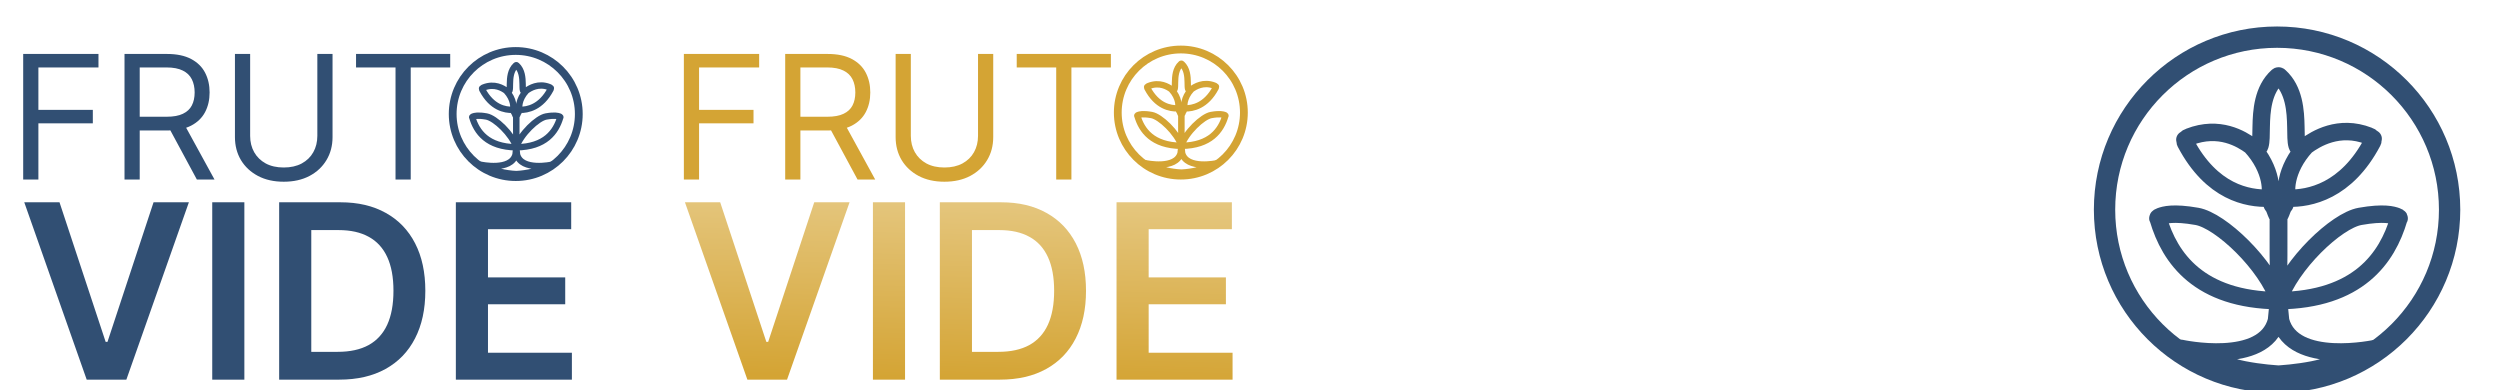
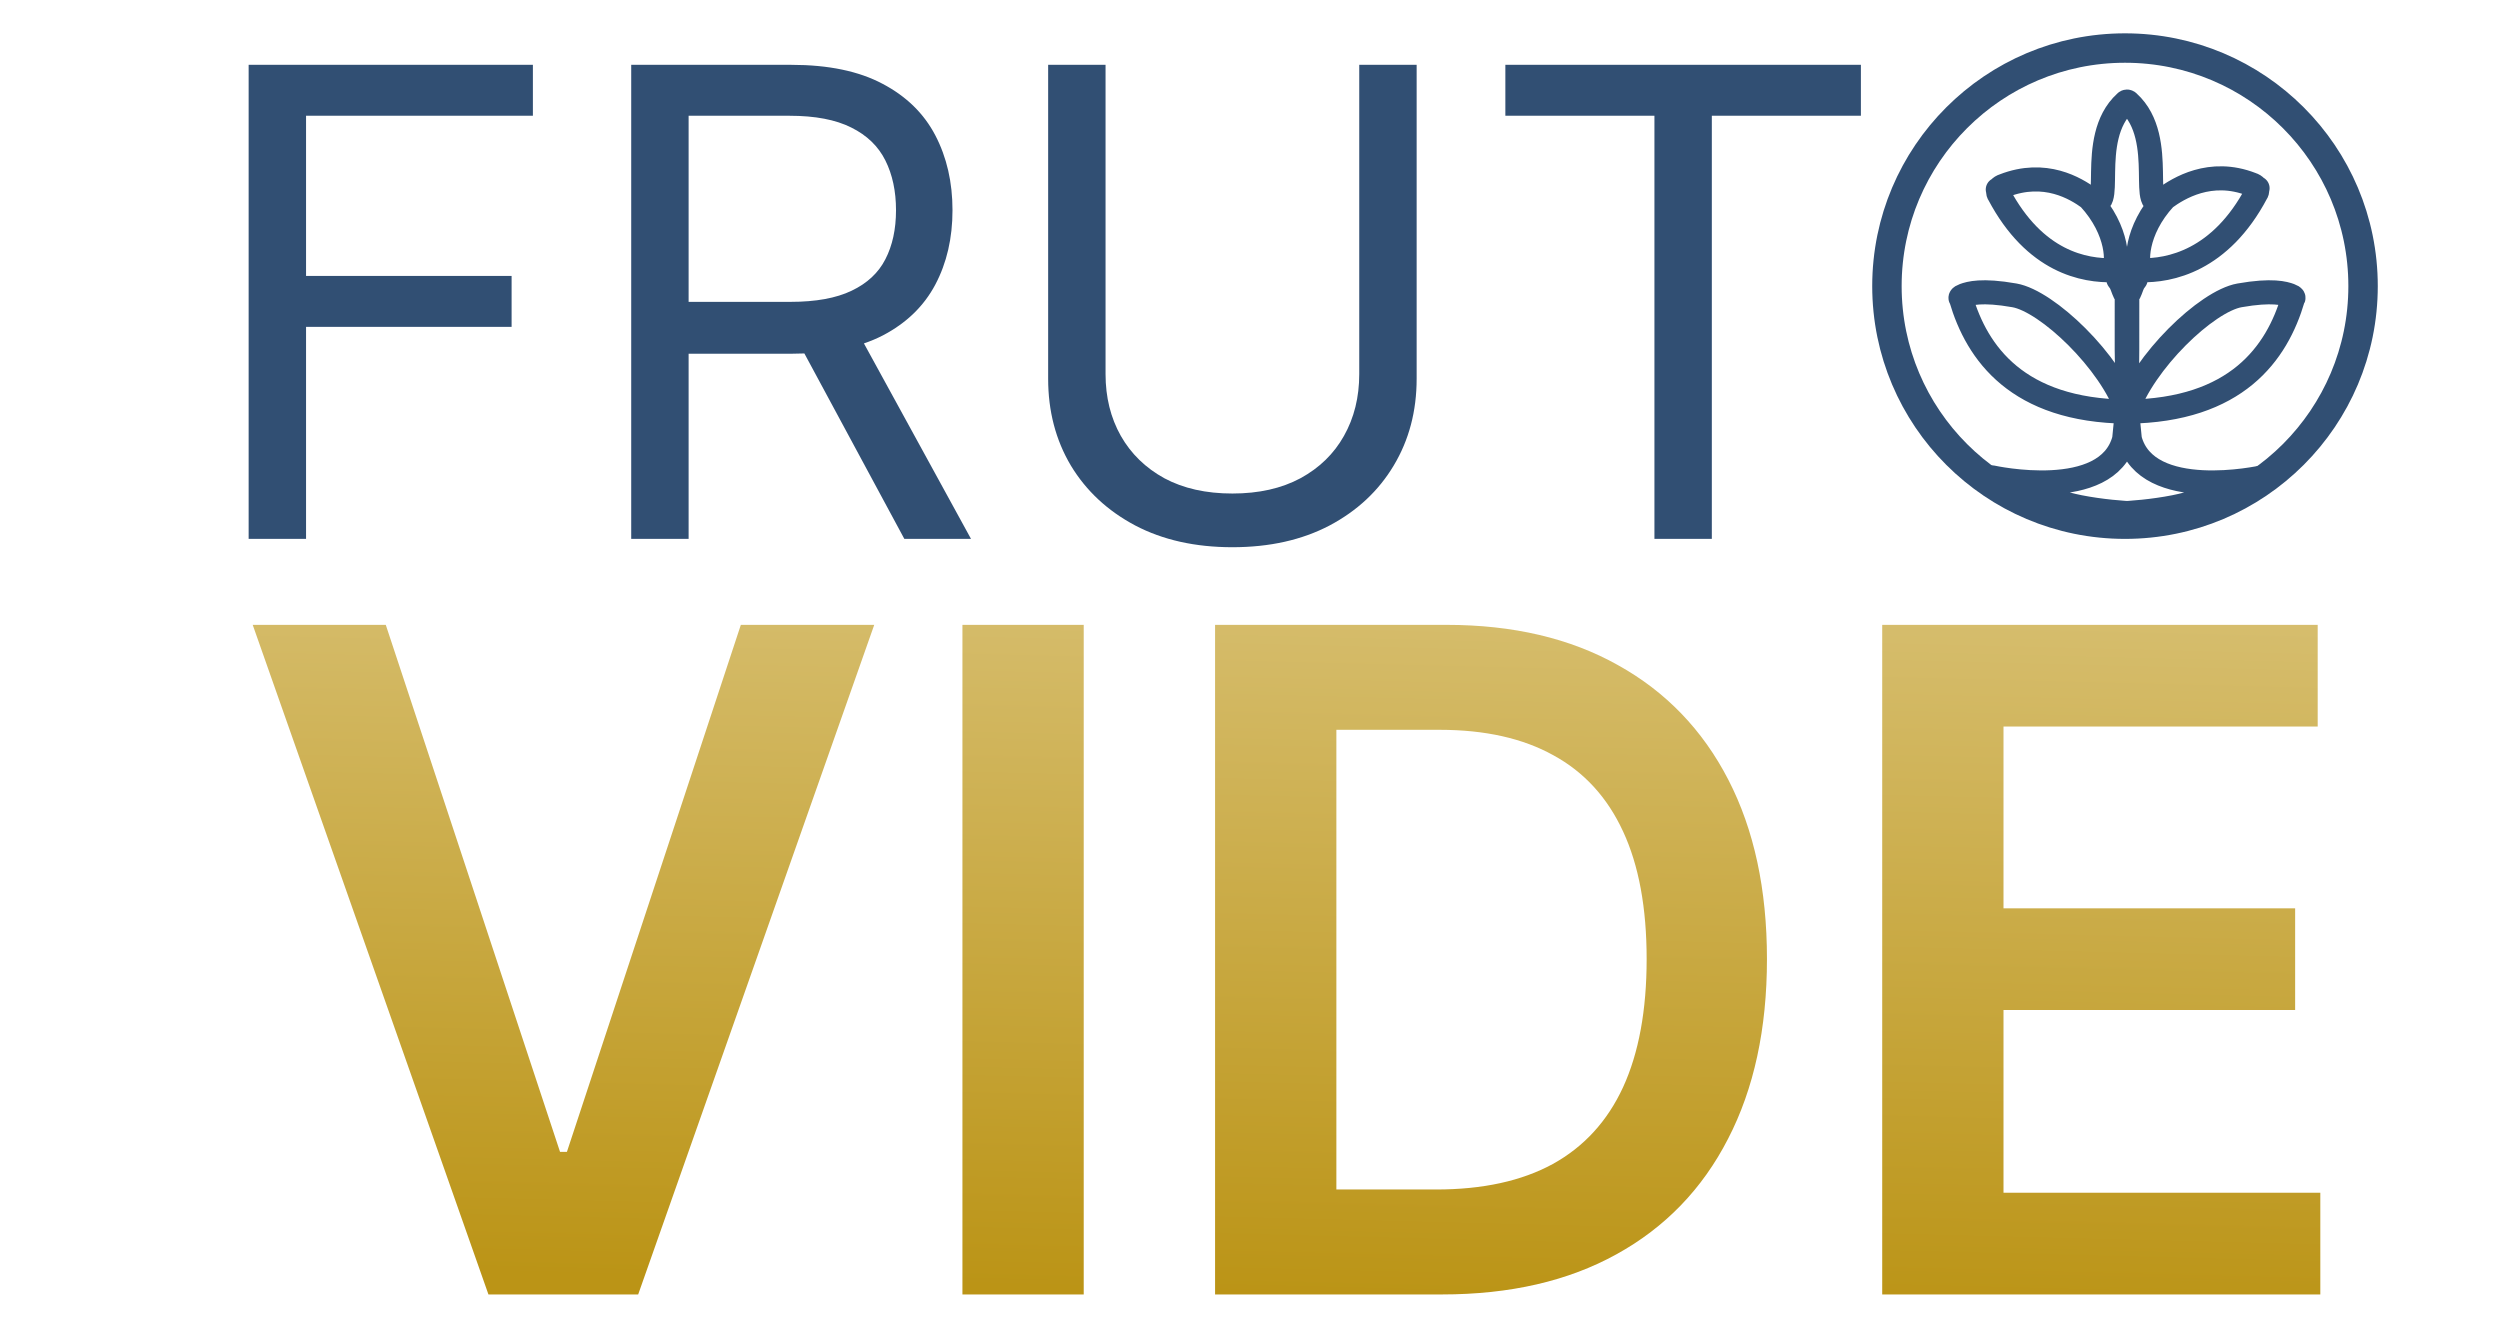
- <svg xmlns="http://www.w3.org/2000/svg" width="1699" height="265" viewBox="0 0 1699 265" fill="none">
-   <rect width="1699" height="265" fill="none" />
-   <circle cx="1547.5" cy="142.5" r="117.254" stroke="#314F73" stroke-width="14.492" />
-   <path d="M1548.35 204.338L1548.6 202.501L1547.1 217.889C1538.82 249.269 1482.14 236.734 1482.14 236.734C1482.14 236.734 1507.44 247.87 1525.03 251.314C1535.72 253.407 1546.48 254.273 1552.87 254.484M1548.35 204.338C1494.55 203.704 1474.61 175.583 1466.71 148.64C1466.34 148.429 1466.11 147.816 1468.22 147.055C1470.85 146.104 1476.87 144.203 1493.05 147.055C1509.22 149.908 1540.55 179.718 1548.82 204.442M1548.35 204.338L1548.82 204.442M1548.82 204.442L1548.35 173.592L1548.36 146.714C1548.36 143.861 1548.36 148.671 1546.85 144.55C1545.39 140.538 1545.35 140.791 1544.22 139.206L1542.96 135.303L1541.83 134.669M1541.83 134.669C1527.62 135.089 1503.12 130.799 1485.35 97.148M1541.83 134.669C1544.05 131.922 1544.74 115.397 1529.79 99.168M1485.35 97.148C1485.28 97.03 1485.17 96.417 1485.06 95.861M1485.35 97.148C1485.16 96.984 1484.99 96.478 1485.06 95.861M1485.06 95.861C1484.97 95.424 1484.89 95.023 1484.84 94.929M1485.06 95.861C1485.16 94.891 1485.83 93.647 1487.85 93.027C1508.17 85.103 1523.29 94.453 1529.79 99.168M1529.79 99.168C1544.22 109.628 1527.81 70.058 1547.75 51.991C1547.75 51.991 1547.94 51.751 1548.13 51.674C1548.38 51.569 1548.6 51.569 1548.85 51.674C1549.04 51.751 1549.23 51.991 1549.23 51.991C1569.17 70.058 1552.76 109.628 1567.18 99.168M1548.61 204.338L1548.37 202.501L1549.88 217.889C1558.15 249.269 1614.83 236.734 1614.83 236.734C1614.83 236.734 1589.54 247.87 1571.94 251.314C1561.26 253.407 1550.5 254.273 1544.1 254.484M1548.61 204.338C1602.41 203.704 1622.34 175.583 1630.24 148.64C1630.62 148.429 1630.85 147.816 1628.74 147.055C1626.11 146.104 1620.09 144.203 1603.91 147.055C1587.73 149.908 1556.61 179.718 1548.33 204.442M1548.61 204.338L1548.33 204.442M1548.33 204.442L1548.61 173.592L1548.62 146.714C1548.62 143.861 1548.62 148.671 1550.12 144.55C1551.59 140.538 1551.63 140.791 1552.76 139.206L1554.02 135.303L1555.14 134.669M1555.14 134.669C1569.35 135.089 1594.51 130.14 1612.29 96.489M1555.14 134.669C1552.93 131.922 1552.24 115.397 1567.18 99.168M1612.29 96.489C1612.35 96.371 1612.47 95.758 1612.58 95.203M1612.29 96.489C1612.48 96.325 1612.64 95.819 1612.58 95.203M1612.58 95.203C1612.66 94.765 1612.75 94.364 1612.79 94.27M1612.58 95.203C1612.48 94.233 1611.81 92.989 1609.78 92.368C1589.47 84.444 1573.69 94.453 1567.18 99.168" stroke="#314F73" stroke-width="11.857" stroke-linecap="round" stroke-linejoin="round" />
-   <circle cx="350.5" cy="77.5" r="42.852" stroke="#314F73" stroke-width="5.296" />
-   <path d="M350.81 100.1L350.903 99.428L350.353 105.052C347.329 116.52 326.615 111.939 326.615 111.939C326.615 111.939 335.86 116.009 342.289 117.267C346.194 118.032 350.126 118.349 352.463 118.426M350.81 100.1C331.148 99.868 323.862 89.59 320.975 79.744C320.838 79.667 320.755 79.443 321.525 79.165C322.488 78.817 324.687 78.122 330.599 79.165C336.512 80.207 347.959 91.102 350.984 100.137M350.81 100.1L350.984 100.137M350.984 100.137L350.81 88.863L350.813 79.04C350.813 77.997 350.813 79.755 350.263 78.249C349.728 76.783 349.713 76.875 349.301 76.296L348.841 74.87L348.429 74.638M348.429 74.638C343.236 74.791 334.282 73.224 327.786 60.925M348.429 74.638C349.238 73.634 349.49 67.595 344.029 61.664M327.786 60.925C327.763 60.883 327.72 60.658 327.68 60.455M327.786 60.925C327.716 60.865 327.656 60.681 327.68 60.455M327.68 60.455C327.648 60.295 327.618 60.149 327.6 60.115M327.68 60.455C327.717 60.101 327.961 59.646 328.7 59.419C336.125 56.523 341.652 59.941 344.029 61.664M344.029 61.664C349.301 65.487 343.304 51.025 350.591 44.422C350.591 44.422 350.661 44.335 350.729 44.307C350.822 44.268 350.901 44.268 350.994 44.307C351.062 44.335 351.131 44.422 351.131 44.422C358.418 51.025 352.421 65.487 357.693 61.664M350.905 100.1L350.819 99.428L351.369 105.052C354.394 116.52 375.107 111.939 375.107 111.939C375.107 111.939 365.863 116.009 359.433 117.267C355.528 118.032 351.596 118.349 349.259 118.426M350.905 100.1C370.566 99.868 377.852 89.59 380.74 79.744C380.877 79.667 380.96 79.443 380.19 79.165C379.227 78.817 377.027 78.122 371.115 79.165C365.203 80.207 353.829 91.102 350.804 100.137M350.905 100.1L350.804 100.137M350.804 100.137L350.905 88.863L350.909 79.04C350.909 77.997 350.909 79.755 351.459 78.249C351.994 76.783 352.009 76.875 352.421 76.296L352.881 74.87L353.294 74.638M353.294 74.638C358.486 74.791 367.681 72.983 374.177 60.685M353.294 74.638C352.485 73.634 352.232 67.595 357.693 61.664M374.177 60.685C374.2 60.642 374.243 60.417 374.283 60.215M374.177 60.685C374.247 60.625 374.307 60.44 374.283 60.215M374.283 60.215C374.315 60.055 374.345 59.908 374.362 59.874M374.283 60.215C374.246 59.86 374.002 59.405 373.263 59.179C365.838 56.283 360.07 59.941 357.693 61.664" stroke="#314F73" stroke-width="4.333" stroke-linecap="round" stroke-linejoin="round" />
-   <path d="M15.757 122V36.67H66.921V45.837H26.089V74.669H63.088V83.835H26.089V122H15.757ZM84.618 122V36.67H113.45C120.116 36.67 125.588 37.809 129.866 40.087C134.143 42.337 137.31 45.434 139.365 49.378C141.421 53.322 142.449 57.809 142.449 62.836C142.449 67.864 141.421 72.322 139.365 76.21C137.31 80.099 134.157 83.154 129.908 85.377C125.658 87.571 120.227 88.668 113.617 88.668H90.284V79.335H113.283C117.839 79.335 121.505 78.669 124.283 77.335C127.088 76.002 129.116 74.113 130.366 71.669C131.644 69.197 132.282 66.252 132.282 62.836C132.282 59.419 131.644 56.434 130.366 53.878C129.088 51.323 127.047 49.35 124.241 47.962C121.436 46.545 117.728 45.837 113.117 45.837H94.951V122H84.618ZM124.783 83.668L145.782 122H133.782L113.117 83.668H124.783ZM215.664 36.67H225.997V93.168C225.997 99.001 224.622 104.209 221.872 108.792C219.15 113.348 215.303 116.945 210.331 119.583C205.359 122.194 199.526 123.5 192.832 123.5C186.138 123.5 180.305 122.194 175.333 119.583C170.361 116.945 166.5 113.348 163.75 108.792C161.028 104.209 159.667 99.001 159.667 93.168V36.67H169.999V92.335C169.999 96.501 170.916 100.209 172.749 103.459C174.583 106.681 177.194 109.223 180.582 111.084C183.999 112.917 188.082 113.834 192.832 113.834C197.582 113.834 201.665 112.917 205.081 111.084C208.498 109.223 211.109 106.681 212.914 103.459C214.747 100.209 215.664 96.501 215.664 92.335V36.67ZM241.965 45.837V36.67H305.962V45.837H279.13V122H268.797V45.837H241.965Z" fill="#314F73" />
-   <path d="M40.44 137.475L71.807 232.341H73.043L104.351 137.475H128.362L85.873 258H58.919L16.488 137.475H40.44ZM166.07 137.475V258H144.237V137.475H166.07ZM230.555 258H189.713V137.475H231.379C243.346 137.475 253.625 139.888 262.217 144.714C270.848 149.5 277.479 156.385 282.108 165.37C286.738 174.354 289.052 185.104 289.052 197.62C289.052 210.174 286.718 220.964 282.049 229.987C277.42 239.011 270.73 245.936 261.981 250.761C253.272 255.587 242.796 258 230.555 258ZM211.547 239.109H229.496C237.892 239.109 244.895 237.579 250.506 234.519C256.116 231.419 260.334 226.809 263.158 220.689C265.983 214.529 267.396 206.84 267.396 197.62C267.396 188.4 265.983 180.749 263.158 174.668C260.334 168.548 256.155 163.977 250.623 160.956C245.131 157.896 238.304 156.366 230.143 156.366H211.547V239.109ZM309.797 258V137.475H388.185V155.777H331.631V188.498H384.125V206.8H331.631V239.698H388.656V258H309.797Z" fill="#314F73" />
-   <path d="M464.756 122V36.67H515.921V45.837H475.089V74.669H512.088V83.835H475.089V122H464.756ZM533.618 122V36.67H562.45C569.116 36.67 574.588 37.809 578.866 40.087C583.143 42.337 586.31 45.434 588.365 49.378C590.421 53.322 591.449 57.809 591.449 62.836C591.449 67.864 590.421 72.322 588.365 76.21C586.31 80.099 583.157 83.154 578.908 85.377C574.658 87.571 569.227 88.668 562.617 88.668H539.284V79.335H562.283C566.839 79.335 570.505 78.669 573.283 77.335C576.088 76.002 578.116 74.113 579.366 71.669C580.644 69.197 581.282 66.252 581.282 62.836C581.282 59.419 580.644 56.434 579.366 53.878C578.088 51.323 576.047 49.35 573.241 47.962C570.436 46.545 566.728 45.837 562.117 45.837H543.951V122H533.618ZM573.783 83.668L594.782 122H582.782L562.117 83.668H573.783ZM664.664 36.67H674.997V93.168C674.997 99.001 673.622 104.209 670.872 108.792C668.15 113.348 664.303 116.945 659.331 119.583C654.359 122.194 648.526 123.5 641.832 123.5C635.138 123.5 629.305 122.194 624.333 119.583C619.361 116.945 615.5 113.348 612.75 108.792C610.028 104.209 608.667 99.001 608.667 93.168V36.67H618.999V92.335C618.999 96.501 619.916 100.209 621.749 103.459C623.583 106.681 626.194 109.223 629.582 111.084C632.999 112.917 637.082 113.834 641.832 113.834C646.582 113.834 650.665 112.917 654.081 111.084C657.498 109.223 660.109 106.681 661.914 103.459C663.747 100.209 664.664 96.501 664.664 92.335V36.67ZM690.965 45.837V36.67H754.962V45.837H728.13V122H717.797V45.837H690.965Z" fill="#D4A434" />
+ <svg xmlns="http://www.w3.org/2000/svg" width="450" height="240" viewBox="420 25 450 240" fill="none">
+   <rect width="1699" height="885" fill="none" />
+   <path d="M464.756 122V36.67H515.921V45.837H475.089V74.669H512.088V83.835H475.089V122H464.756ZM533.618 122V36.67H562.45C569.116 36.67 574.588 37.809 578.866 40.087C583.143 42.337 586.31 45.434 588.365 49.378C590.421 53.322 591.449 57.809 591.449 62.836C591.449 67.864 590.421 72.322 588.365 76.21C586.31 80.099 583.157 83.154 578.908 85.377C574.658 87.571 569.227 88.668 562.617 88.668H539.284V79.335H562.283C566.839 79.335 570.505 78.669 573.283 77.335C576.088 76.002 578.116 74.113 579.366 71.669C580.644 69.197 581.282 66.252 581.282 62.836C581.282 59.419 580.644 56.434 579.366 53.878C578.088 51.323 576.047 49.35 573.241 47.962C570.436 46.545 566.728 45.837 562.117 45.837H543.951V122H533.618ZM573.783 83.668L594.782 122H582.782L562.117 83.668H573.783ZM664.664 36.67H674.997V93.168C674.997 99.001 673.622 104.209 670.872 108.792C668.15 113.348 664.303 116.945 659.331 119.583C654.359 122.194 648.526 123.5 641.832 123.5C635.138 123.5 629.305 122.194 624.333 119.583C619.361 116.945 615.5 113.348 612.75 108.792C610.028 104.209 608.667 99.001 608.667 93.168V36.67H618.999V92.335C618.999 96.501 619.916 100.209 621.749 103.459C623.583 106.681 626.194 109.223 629.582 111.084C632.999 112.917 637.082 113.834 641.832 113.834C646.582 113.834 650.665 112.917 654.081 111.084C657.498 109.223 660.109 106.681 661.914 103.459C663.747 100.209 664.664 96.501 664.664 92.335V36.67ZM690.965 45.837V36.67H754.962V45.837H728.13V122H717.797V45.837H690.965Z" fill="#314F73" />
  <path d="M489.44 137.475L520.807 232.341H522.043L553.351 137.475H577.362L534.872 258H507.919L465.488 137.475H489.44ZM615.07 137.475V258H593.237V137.475H615.07ZM679.555 258H638.713V137.475H680.379C692.346 137.475 702.625 139.888 711.217 144.714C719.848 149.5 726.479 156.385 731.108 165.37C735.738 174.354 738.052 185.104 738.052 197.62C738.052 210.174 735.718 220.964 731.049 229.987C726.42 239.011 719.73 245.936 710.981 250.761C702.272 255.587 691.796 258 679.555 258ZM660.547 239.109H678.496C686.892 239.109 693.895 237.579 699.506 234.519C705.116 231.419 709.334 226.809 712.158 220.689C714.983 214.529 716.396 206.84 716.396 197.62C716.396 188.4 714.983 180.749 712.158 174.668C709.334 168.548 705.155 163.977 699.623 160.956C694.131 157.896 687.304 156.366 679.143 156.366H660.547V239.109ZM758.797 258V137.475H837.185V155.777H780.631V188.498H833.125V206.8H780.631V239.698H837.656V258H758.797Z" fill="url(#paint0_linear_1_116)" />
-   <circle cx="802.5" cy="76.5" r="42.852" stroke="#D4A434" stroke-width="5.296" />
-   <path d="M802.81 99.1L802.903 98.428L802.353 104.052C799.329 115.52 778.615 110.939 778.615 110.939C778.615 110.939 787.86 115.009 794.289 116.267C798.194 117.032 802.126 117.349 804.463 117.426M802.81 99.1C783.148 98.868 775.862 88.59 772.975 78.744C772.838 78.667 772.755 78.443 773.525 78.165C774.488 77.817 776.687 77.122 782.599 78.165C788.512 79.207 799.959 90.102 802.984 99.137M802.81 99.1L802.984 99.137M802.984 99.137L802.81 87.863L802.813 78.04C802.813 76.997 802.813 78.755 802.263 77.249C801.728 75.783 801.713 75.875 801.301 75.296L800.841 73.87L800.429 73.638M800.429 73.638C795.236 73.791 786.282 72.224 779.786 59.925M800.429 73.638C801.238 72.634 801.49 66.595 796.029 60.664M779.786 59.925C779.763 59.883 779.72 59.658 779.68 59.455M779.786 59.925C779.716 59.865 779.656 59.681 779.68 59.455M779.68 59.455C779.648 59.295 779.618 59.149 779.6 59.115M779.68 59.455C779.717 59.101 779.961 58.646 780.7 58.419C788.125 55.523 793.652 58.941 796.029 60.664M796.029 60.664C801.301 64.487 795.304 50.025 802.591 43.422C802.591 43.422 802.661 43.335 802.729 43.307C802.822 43.268 802.901 43.268 802.994 43.307C803.062 43.335 803.131 43.422 803.131 43.422C810.418 50.025 804.421 64.487 809.693 60.664M802.905 99.1L802.819 98.428L803.369 104.052C806.394 115.52 827.107 110.939 827.107 110.939C827.107 110.939 817.863 115.009 811.433 116.267C807.528 117.032 803.596 117.349 801.259 117.426M802.905 99.1C822.566 98.868 829.852 88.59 832.74 78.744C832.877 78.667 832.96 78.443 832.19 78.165C831.227 77.817 829.027 77.122 823.115 78.165C817.203 79.207 805.829 90.102 802.804 99.137M802.905 99.1L802.804 99.137M802.804 99.137L802.905 87.863L802.909 78.04C802.909 76.997 802.909 78.755 803.459 77.249C803.994 75.783 804.009 75.875 804.421 75.296L804.881 73.87L805.294 73.638M805.294 73.638C810.486 73.791 819.681 71.983 826.177 59.685M805.294 73.638C804.485 72.634 804.232 66.595 809.693 60.664M826.177 59.685C826.2 59.642 826.243 59.417 826.283 59.215M826.177 59.685C826.247 59.625 826.307 59.44 826.283 59.215M826.283 59.215C826.315 59.055 826.345 58.908 826.362 58.874M826.283 59.215C826.246 58.86 826.002 58.405 825.263 58.179C817.838 55.283 812.07 58.941 809.693 60.664" stroke="#D4A434" stroke-width="4.333" stroke-linecap="round" stroke-linejoin="round" />
-   <path d="M10.757 412V326.671H61.921V335.837H21.089V364.669H58.088V373.835H21.089V412H10.757ZM79.618 412V326.671H108.45C115.116 326.671 120.588 327.809 124.866 330.087C129.143 332.337 132.31 335.434 134.365 339.378C136.421 343.323 137.449 347.808 137.449 352.836C137.449 357.864 136.421 362.322 134.365 366.21C132.31 370.099 129.157 373.155 124.908 375.377C120.658 377.571 115.227 378.668 108.617 378.668H85.284V369.335H108.283C112.839 369.335 116.505 368.669 119.283 367.335C122.088 366.002 124.116 364.113 125.366 361.669C126.644 359.197 127.282 356.253 127.282 352.836C127.282 349.419 126.644 346.434 125.366 343.878C124.088 341.323 122.047 339.351 119.241 337.962C116.436 336.545 112.728 335.837 108.117 335.837H89.951V412H79.618ZM119.783 373.668L140.782 412H128.782L108.117 373.668H119.783ZM210.664 326.671H220.997V383.168C220.997 389.001 219.622 394.209 216.872 398.792C214.15 403.348 210.303 406.945 205.331 409.583C200.359 412.194 194.526 413.5 187.832 413.5C181.138 413.5 175.305 412.194 170.333 409.583C165.361 406.945 161.5 403.348 158.75 398.792C156.028 394.209 154.667 389.001 154.667 383.168V326.671H164.999V382.335C164.999 386.501 165.916 390.209 167.749 393.459C169.583 396.681 172.194 399.223 175.582 401.084C178.999 402.917 183.082 403.834 187.832 403.834C192.582 403.834 196.665 402.917 200.081 401.084C203.498 399.223 206.109 396.681 207.914 393.459C209.747 390.209 210.664 386.501 210.664 382.335V326.671ZM236.965 335.837V326.671H300.962V335.837H274.13V412H263.797V335.837H236.965Z" fill="#D4A434" />
-   <path d="M33.44 427.475L64.807 522.341H66.043L97.351 427.475H121.362L78.873 548H51.919L9.488 427.475H33.44ZM159.07 427.475V548H137.237V427.475H159.07ZM223.555 548H182.713V427.475H224.379C236.346 427.475 246.625 429.888 255.217 434.714C263.848 439.5 270.479 446.385 275.108 455.37C279.738 464.354 282.052 475.104 282.052 487.62C282.052 500.174 279.718 510.964 275.049 519.987C270.42 529.011 263.73 535.936 254.981 540.761C246.272 545.587 235.796 548 223.555 548ZM204.547 529.109H222.496C230.892 529.109 237.895 527.579 243.506 524.519C249.116 521.419 253.334 516.809 256.158 510.689C258.983 504.529 260.396 496.84 260.396 487.62C260.396 478.4 258.983 470.749 256.158 464.668C253.334 458.548 249.155 453.977 243.623 450.956C238.131 447.896 231.304 446.366 223.143 446.366H204.547V529.109ZM302.797 548V427.475H381.185V445.777H324.631V478.498H377.125V496.8H324.631V529.698H381.656V548H302.797Z" fill="url(#paint1_linear_1_116)" />
-   <circle cx="348.5" cy="366.5" r="42.852" stroke="#D4A434" stroke-width="5.296" />
-   <path d="M348.81 389.1L348.903 388.428L348.353 394.052C345.329 405.52 324.615 400.939 324.615 400.939C324.615 400.939 333.86 405.009 340.289 406.268C344.194 407.032 348.126 407.349 350.463 407.426M348.81 389.1C329.148 388.868 321.862 378.59 318.975 368.744C318.838 368.667 318.755 368.443 319.525 368.165C320.488 367.817 322.687 367.122 328.599 368.165C334.512 369.207 345.959 380.102 348.984 389.137M348.81 389.1L348.984 389.137M348.984 389.137L348.81 377.863L348.813 368.04C348.813 366.997 348.813 368.755 348.263 367.249C347.728 365.783 347.713 365.875 347.301 365.296L346.841 363.87L346.429 363.638M346.429 363.638C341.236 363.792 332.282 362.224 325.786 349.925M346.429 363.638C347.238 362.634 347.49 356.595 342.029 350.664M325.786 349.925C325.763 349.883 325.72 349.658 325.68 349.455M325.786 349.925C325.716 349.865 325.656 349.681 325.68 349.455M325.68 349.455C325.648 349.295 325.618 349.149 325.6 349.115M325.68 349.455C325.717 349.101 325.961 348.646 326.7 348.42C334.125 345.524 339.652 348.941 342.029 350.664M342.029 350.664C347.301 354.487 341.304 340.025 348.591 333.422C348.591 333.422 348.661 333.335 348.729 333.307C348.822 333.268 348.901 333.268 348.994 333.307C349.062 333.335 349.131 333.422 349.131 333.422C356.418 340.025 350.421 354.487 355.693 350.664M348.905 389.1L348.819 388.428L349.369 394.052C352.394 405.52 373.107 400.939 373.107 400.939C373.107 400.939 363.863 405.009 357.433 406.268C353.528 407.032 349.596 407.349 347.259 407.426M348.905 389.1C368.566 388.868 375.852 378.59 378.74 368.744C378.877 368.667 378.96 368.443 378.19 368.165C377.227 367.817 375.027 367.122 369.115 368.165C363.203 369.207 351.829 380.102 348.804 389.137M348.905 389.1L348.804 389.137M348.804 389.137L348.905 377.863L348.909 368.04C348.909 366.997 348.909 368.755 349.459 367.249C349.994 365.783 350.009 365.875 350.421 365.296L350.881 363.87L351.294 363.638M351.294 363.638C356.486 363.792 365.681 361.983 372.177 349.685M351.294 363.638C350.485 362.634 350.232 356.595 355.693 350.664M372.177 349.685C372.2 349.642 372.243 349.418 372.283 349.215M372.177 349.685C372.247 349.625 372.307 349.44 372.283 349.215M372.283 349.215C372.315 349.055 372.345 348.908 372.362 348.874M372.283 349.215C372.246 348.86 372.002 348.405 371.263 348.179C363.838 345.283 358.07 348.941 355.693 350.664" stroke="#D4A434" stroke-width="4.333" stroke-linecap="round" stroke-linejoin="round" />
-   <path d="M10.757 702V616.671H61.921V625.837H21.089V654.669H58.088V663.835H21.089V702H10.757ZM79.618 702V616.671H108.45C115.116 616.671 120.588 617.809 124.866 620.087C129.143 622.337 132.31 625.434 134.365 629.378C136.421 633.323 137.449 637.808 137.449 642.836C137.449 647.864 136.421 652.322 134.365 656.21C132.31 660.099 129.157 663.155 124.908 665.377C120.658 667.571 115.227 668.668 108.617 668.668H85.284V659.335H108.283C112.839 659.335 116.505 658.669 119.283 657.335C122.088 656.002 124.116 654.113 125.366 651.669C126.644 649.197 127.282 646.253 127.282 642.836C127.282 639.419 126.644 636.434 125.366 633.878C124.088 631.323 122.047 629.351 119.241 627.962C116.436 626.545 112.728 625.837 108.117 625.837H89.951V702H79.618ZM119.783 663.668L140.782 702H128.782L108.117 663.668H119.783ZM210.664 616.671H220.997V673.168C220.997 679.001 219.622 684.209 216.872 688.792C214.15 693.348 210.303 696.945 205.331 699.583C200.359 702.194 194.526 703.5 187.832 703.5C181.138 703.5 175.305 702.194 170.333 699.583C165.361 696.945 161.5 693.348 158.75 688.792C156.028 684.209 154.667 679.001 154.667 673.168V616.671H164.999V672.335C164.999 676.501 165.916 680.209 167.749 683.459C169.583 686.681 172.194 689.223 175.582 691.084C178.999 692.917 183.082 693.834 187.832 693.834C192.582 693.834 196.665 692.917 200.081 691.084C203.498 689.223 206.109 686.681 207.914 683.459C209.747 680.209 210.664 676.501 210.664 672.335V616.671ZM236.965 625.837V616.671H300.962V625.837H274.13V702H263.797V625.837H236.965Z" fill="#D4A434" />
-   <path d="M22.65 842V756.671H73.814V765.837H32.983V794.669H69.981V803.835H32.983V842H22.65ZM91.511 842V756.671H120.343C127.01 756.671 132.482 757.809 136.759 760.087C141.037 762.337 144.203 765.434 146.259 769.378C148.314 773.323 149.342 777.808 149.342 782.836C149.342 787.864 148.314 792.322 146.259 796.21C144.203 800.099 141.051 803.155 136.801 805.377C132.551 807.571 127.121 808.668 120.51 808.668H97.178V799.335H120.177C124.732 799.335 128.398 798.669 131.176 797.335C133.981 796.002 136.009 794.113 137.259 791.669C138.537 789.197 139.176 786.253 139.176 782.836C139.176 779.419 138.537 776.434 137.259 773.878C135.981 771.323 133.94 769.351 131.134 767.962C128.329 766.545 124.621 765.837 120.01 765.837H101.844V842H91.511ZM131.676 803.668L152.675 842H140.676L120.01 803.668H131.676ZM222.557 756.671H232.89V813.168C232.89 819.001 231.515 824.209 228.765 828.792C226.043 833.348 222.196 836.945 217.224 839.583C212.252 842.194 206.419 843.5 199.725 843.5C193.031 843.5 187.198 842.194 182.226 839.583C177.254 836.945 173.393 833.348 170.643 828.792C167.921 824.209 166.56 819.001 166.56 813.168V756.671H176.893V812.335C176.893 816.501 177.809 820.209 179.643 823.459C181.476 826.681 184.087 829.223 187.476 831.084C190.892 832.917 194.975 833.834 199.725 833.834C204.475 833.834 208.558 832.917 211.974 831.084C215.391 829.223 218.002 826.681 219.807 823.459C221.641 820.209 222.557 816.501 222.557 812.335V756.671ZM248.858 765.837V756.671H312.855V765.837H286.023V842H275.69V765.837H248.858ZM397.247 799.335C397.247 808.335 395.622 816.112 392.373 822.668C389.123 829.223 384.665 834.278 378.998 837.834C373.332 841.389 366.86 843.167 359.582 843.167C352.305 843.167 345.833 841.389 340.167 837.834C334.5 834.278 330.042 829.223 326.792 822.668C323.542 816.112 321.917 808.335 321.917 799.335C321.917 790.336 323.542 782.558 326.792 776.003C330.042 769.448 334.5 764.392 340.167 760.837C345.833 757.282 352.305 755.504 359.582 755.504C366.86 755.504 373.332 757.282 378.998 760.837C384.665 764.392 389.123 769.448 392.373 776.003C395.622 782.558 397.247 790.336 397.247 799.335ZM387.248 799.335C387.248 791.947 386.012 785.711 383.54 780.628C381.095 775.545 377.776 771.698 373.582 769.087C369.415 766.476 364.749 765.17 359.582 765.17C354.416 765.17 349.736 766.476 345.541 769.087C341.375 771.698 338.056 775.545 335.583 780.628C333.139 785.711 331.917 791.947 331.917 799.335C331.917 806.724 333.139 812.96 335.583 818.043C338.056 823.126 341.375 826.973 345.541 829.584C349.736 832.195 354.416 833.5 359.582 833.5C364.749 833.5 369.415 832.195 373.582 829.584C377.776 826.973 381.095 823.126 383.54 818.043C386.012 812.96 387.248 806.724 387.248 799.335ZM473.952 842H447.62V756.671H475.119C483.396 756.671 490.479 758.379 496.368 761.795C502.256 765.184 506.77 770.059 509.909 776.42C513.048 782.753 514.617 790.336 514.617 799.169C514.617 808.057 513.034 815.71 509.867 822.126C506.701 828.514 502.09 833.431 496.035 836.875C489.979 840.292 482.618 842 473.952 842ZM457.953 832.834H473.286C480.341 832.834 486.188 831.473 490.826 828.751C495.465 826.028 498.923 822.154 501.201 817.126C503.479 812.099 504.617 806.113 504.617 799.169C504.617 792.28 503.493 786.35 501.243 781.378C498.993 776.378 495.632 772.545 491.16 769.878C486.688 767.184 481.119 765.837 474.452 765.837H457.953V832.834ZM531.439 842H520.606L551.938 756.671H562.604L593.936 842H583.104L557.605 770.17H556.938L531.439 842ZM535.439 808.668H579.104V817.834H535.439V808.668ZM643.726 756.671L669.058 828.501H670.058L695.39 756.671H706.223L674.891 842H664.225L632.893 756.671H643.726ZM729.847 756.671V842H719.514V756.671H729.847ZM776.897 842H750.565V756.671H778.063C786.341 756.671 793.424 758.379 799.312 761.795C805.201 765.184 809.715 770.059 812.854 776.42C815.992 782.753 817.562 790.336 817.562 799.169C817.562 808.057 815.978 815.71 812.812 822.126C809.645 828.514 805.034 833.431 798.979 836.875C792.924 840.292 785.563 842 776.897 842ZM760.898 832.834H776.23C783.285 832.834 789.132 831.473 793.771 828.751C798.41 826.028 801.868 822.154 804.146 817.126C806.423 812.099 807.562 806.113 807.562 799.169C807.562 792.28 806.437 786.35 804.187 781.378C801.937 776.378 798.576 772.545 794.104 769.878C789.632 767.184 784.063 765.837 777.397 765.837H760.898V832.834ZM834.894 842V756.671H886.392V765.837H845.227V794.669H883.725V803.835H845.227V832.834H887.059V842H834.894Z" fill="#D4A434" />
-   <path d="M452.717 702H424.434V618.536H453.288C461.574 618.536 468.693 620.207 474.643 623.548C480.62 626.863 485.212 631.631 488.418 637.853C491.624 644.075 493.227 651.519 493.227 660.186C493.227 668.881 491.61 676.352 488.377 682.601C485.171 688.85 480.539 693.645 474.48 696.987C468.448 700.329 461.194 702 452.717 702ZM439.554 688.918H451.984C457.798 688.918 462.648 687.858 466.533 685.739C470.418 683.593 473.339 680.4 475.295 676.162C477.251 671.896 478.229 666.571 478.229 660.186C478.229 653.802 477.251 648.503 475.295 644.292C473.339 640.054 470.445 636.889 466.614 634.797C462.811 632.677 458.083 631.618 452.432 631.618H439.554V688.918ZM513.828 702H497.689L527.073 618.536H545.738L575.163 702H559.024L536.732 635.652H536.08L513.828 702ZM514.358 669.274H558.372V681.419H514.358V669.274ZM625.79 618.536L647.511 684.231H648.367L670.048 618.536H686.676L657.252 702H638.586L609.203 618.536H625.79ZM712.789 618.536V702H697.67V618.536H712.789ZM757.446 702H729.162V618.536H758.016C766.303 618.536 773.421 620.207 779.371 623.548C785.349 626.863 789.94 631.631 793.146 637.853C796.352 644.075 797.955 651.519 797.955 660.186C797.955 668.881 796.339 676.352 793.105 682.601C789.899 688.85 785.267 693.645 779.208 696.987C773.177 700.329 765.922 702 757.446 702ZM744.282 688.918H756.712C762.526 688.918 767.376 687.858 771.261 685.739C775.146 683.593 778.067 680.4 780.023 676.162C781.98 671.896 782.958 666.571 782.958 660.186C782.958 653.802 781.98 648.503 780.023 644.292C778.067 640.054 775.174 636.889 771.343 634.797C767.539 632.677 762.812 631.618 757.16 631.618H744.282V688.918ZM812.321 702V618.536H866.605V631.21H827.441V653.869H863.793V666.544H827.441V689.325H866.931V702H812.321Z" fill="url(#paint2_linear_1_116)" />
-   <circle cx="348.5" cy="656.5" r="42.852" stroke="#D4A434" stroke-width="5.296" />
-   <path d="M348.81 679.1L348.903 678.428L348.353 684.052C345.329 695.52 324.615 690.939 324.615 690.939C324.615 690.939 333.86 695.009 340.289 696.268C344.194 697.032 348.126 697.349 350.463 697.426M348.81 679.1C329.148 678.868 321.862 668.59 318.975 658.744C318.838 658.667 318.755 658.443 319.525 658.165C320.488 657.817 322.687 657.122 328.599 658.165C334.512 659.207 345.959 670.102 348.984 679.137M348.81 679.1L348.984 679.137M348.984 679.137L348.81 667.863L348.813 658.04C348.813 656.997 348.813 658.755 348.263 657.249C347.728 655.783 347.713 655.875 347.301 655.296L346.841 653.87L346.429 653.638M346.429 653.638C341.236 653.792 332.282 652.224 325.786 639.925M346.429 653.638C347.238 652.634 347.49 646.595 342.029 640.664M325.786 639.925C325.763 639.883 325.72 639.658 325.68 639.455M325.786 639.925C325.716 639.865 325.656 639.681 325.68 639.455M325.68 639.455C325.648 639.295 325.618 639.149 325.6 639.115M325.68 639.455C325.717 639.101 325.961 638.646 326.7 638.42C334.125 635.524 339.652 638.941 342.029 640.664M342.029 640.664C347.301 644.487 341.304 630.025 348.591 623.422C348.591 623.422 348.661 623.335 348.729 623.307C348.822 623.268 348.901 623.268 348.994 623.307C349.062 623.335 349.131 623.422 349.131 623.422C356.418 630.025 350.421 644.487 355.693 640.664M348.905 679.1L348.819 678.428L349.369 684.052C352.394 695.52 373.107 690.939 373.107 690.939C373.107 690.939 363.863 695.009 357.433 696.268C353.528 697.032 349.596 697.349 347.259 697.426M348.905 679.1C368.566 678.868 375.852 668.59 378.74 658.744C378.877 658.667 378.96 658.443 378.19 658.165C377.227 657.817 375.027 657.122 369.115 658.165C363.203 659.207 351.829 670.102 348.804 679.137M348.905 679.1L348.804 679.137M348.804 679.137L348.905 667.863L348.909 658.04C348.909 656.997 348.909 658.755 349.459 657.249C349.994 655.783 350.009 655.875 350.421 655.296L350.881 653.87L351.294 653.638M351.294 653.638C356.486 653.792 365.681 651.983 372.177 639.685M351.294 653.638C350.485 652.634 350.232 646.595 355.693 640.664M372.177 639.685C372.2 639.642 372.243 639.418 372.283 639.215M372.177 639.685C372.247 639.625 372.307 639.44 372.283 639.215M372.283 639.215C372.315 639.055 372.345 638.908 372.362 638.874M372.283 639.215C372.246 638.86 372.002 638.405 371.263 638.179C363.838 635.283 358.07 638.941 355.693 640.664" stroke="#D4A434" stroke-width="4.333" stroke-linecap="round" stroke-linejoin="round" />
-   <path d="M470.756 412V326.671H521.921V335.837H481.089V364.669H518.088V373.835H481.089V412H470.756ZM539.618 412V326.671H568.45C575.116 326.671 580.588 327.809 584.866 330.087C589.143 332.337 592.31 335.434 594.365 339.378C596.421 343.323 597.449 347.808 597.449 352.836C597.449 357.864 596.421 362.322 594.365 366.21C592.31 370.099 589.157 373.155 584.908 375.377C580.658 377.571 575.227 378.668 568.617 378.668H545.284V369.335H568.283C572.839 369.335 576.505 368.669 579.283 367.335C582.088 366.002 584.116 364.113 585.366 361.669C586.644 359.197 587.282 356.253 587.282 352.836C587.282 349.419 586.644 346.434 585.366 343.878C584.088 341.323 582.047 339.351 579.241 337.962C576.436 336.545 572.728 335.837 568.117 335.837H549.951V412H539.618ZM579.783 373.668L600.782 412H588.782L568.117 373.668H579.783ZM670.664 326.671H680.997V383.168C680.997 389.001 679.622 394.209 676.872 398.792C674.15 403.348 670.303 406.945 665.331 409.583C660.359 412.194 654.526 413.5 647.832 413.5C641.138 413.5 635.305 412.194 630.333 409.583C625.361 406.945 621.5 403.348 618.75 398.792C616.028 394.209 614.667 389.001 614.667 383.168V326.671H624.999V382.335C624.999 386.501 625.916 390.209 627.749 393.459C629.583 396.681 632.194 399.223 635.582 401.084C638.999 402.917 643.082 403.834 647.832 403.834C652.582 403.834 656.665 402.917 660.081 401.084C663.498 399.223 666.109 396.681 667.914 393.459C669.747 390.209 670.664 386.501 670.664 382.335V326.671ZM696.965 335.837V326.671H760.962V335.837H734.13V412H723.797V335.837H696.965Z" fill="#D4A434" />
-   <path d="M493.44 427.475L524.807 522.341H526.043L557.351 427.475H581.362L538.872 548H511.919L469.488 427.475H493.44ZM619.07 427.475V548H597.237V427.475H619.07ZM683.555 548H642.713V427.475H684.379C696.346 427.475 706.625 429.888 715.217 434.714C723.848 439.5 730.479 446.385 735.108 455.37C739.738 464.354 742.052 475.104 742.052 487.62C742.052 500.174 739.718 510.964 735.049 519.987C730.42 529.011 723.73 535.936 714.981 540.761C706.272 545.587 695.796 548 683.555 548ZM664.547 529.109H682.496C690.892 529.109 697.895 527.579 703.506 524.519C709.116 521.419 713.334 516.809 716.158 510.689C718.983 504.529 720.396 496.84 720.396 487.62C720.396 478.4 718.983 470.749 716.158 464.668C713.334 458.548 709.155 453.977 703.623 450.956C698.131 447.896 691.304 446.366 683.143 446.366H664.547V529.109ZM762.797 548V427.475H841.185V445.777H784.631V478.498H837.125V496.8H784.631V529.698H841.656V548H762.797Z" fill="url(#paint3_linear_1_116)" />
-   <circle cx="808.5" cy="366.5" r="42.852" stroke="#D4A434" stroke-width="5.296" />
-   <path d="M808.81 389.1L808.903 388.428L808.353 394.052C805.329 405.52 784.615 400.939 784.615 400.939C784.615 400.939 793.86 405.009 800.289 406.268C804.194 407.032 808.126 407.349 810.463 407.426M808.81 389.1C789.148 388.868 781.862 378.59 778.975 368.744C778.838 368.667 778.755 368.443 779.525 368.165C780.488 367.817 782.687 367.122 788.599 368.165C794.512 369.207 805.959 380.102 808.984 389.137M808.81 389.1L808.984 389.137M808.984 389.137L808.81 377.863L808.813 368.04C808.813 366.997 808.813 368.755 808.263 367.249C807.728 365.783 807.713 365.875 807.301 365.296L806.841 363.87L806.429 363.638M806.429 363.638C801.236 363.792 792.282 362.224 785.786 349.925M806.429 363.638C807.238 362.634 807.49 356.595 802.029 350.664M785.786 349.925C785.763 349.883 785.72 349.658 785.68 349.455M785.786 349.925C785.716 349.865 785.656 349.681 785.68 349.455M785.68 349.455C785.648 349.295 785.618 349.149 785.6 349.115M785.68 349.455C785.717 349.101 785.961 348.646 786.7 348.42C794.125 345.524 799.652 348.941 802.029 350.664M802.029 350.664C807.301 354.487 801.304 340.025 808.591 333.422C808.591 333.422 808.661 333.335 808.729 333.307C808.822 333.268 808.901 333.268 808.994 333.307C809.062 333.335 809.131 333.422 809.131 333.422C816.418 340.025 810.421 354.487 815.693 350.664M808.905 389.1L808.819 388.428L809.369 394.052C812.394 405.52 833.107 400.939 833.107 400.939C833.107 400.939 823.863 405.009 817.433 406.268C813.528 407.032 809.596 407.349 807.259 407.426M808.905 389.1C828.566 388.868 835.852 378.59 838.74 368.744C838.877 368.667 838.96 368.443 838.19 368.165C837.227 367.817 835.027 367.122 829.115 368.165C823.203 369.207 811.829 380.102 808.804 389.137M808.905 389.1L808.804 389.137M808.804 389.137L808.905 377.863L808.909 368.04C808.909 366.997 808.909 368.755 809.459 367.249C809.994 365.783 810.009 365.875 810.421 365.296L810.881 363.87L811.294 363.638M811.294 363.638C816.486 363.792 825.681 361.983 832.177 349.685M811.294 363.638C810.485 362.634 810.232 356.595 815.693 350.664M832.177 349.685C832.2 349.642 832.243 349.418 832.283 349.215M832.177 349.685C832.247 349.625 832.307 349.44 832.283 349.215M832.283 349.215C832.315 349.055 832.345 348.908 832.362 348.874M832.283 349.215C832.246 348.86 832.002 348.405 831.263 348.179C823.838 345.283 818.07 348.941 815.693 350.664" stroke="#D4A434" stroke-width="4.333" stroke-linecap="round" stroke-linejoin="round" />
+   <circle cx="802.5" cy="76.5" r="42.852" stroke="#314F73" stroke-width="5.296" />
+   <path d="M802.81 99.1L802.903 98.428L802.353 104.052C799.329 115.52 778.615 110.939 778.615 110.939C778.615 110.939 787.86 115.009 794.289 116.267C798.194 117.032 802.126 117.349 804.463 117.426M802.81 99.1C783.148 98.868 775.862 88.59 772.975 78.744C772.838 78.667 772.755 78.443 773.525 78.165C774.488 77.817 776.687 77.122 782.599 78.165C788.512 79.207 799.959 90.102 802.984 99.137M802.81 99.1L802.984 99.137M802.984 99.137L802.81 87.863L802.813 78.04C802.813 76.997 802.813 78.755 802.263 77.249C801.728 75.783 801.713 75.875 801.301 75.296L800.841 73.87L800.429 73.638M800.429 73.638C795.236 73.791 786.282 72.224 779.786 59.925M800.429 73.638C801.238 72.634 801.49 66.595 796.029 60.664M779.786 59.925C779.763 59.883 779.72 59.658 779.68 59.455M779.786 59.925C779.716 59.865 779.656 59.681 779.68 59.455M779.68 59.455C779.648 59.295 779.618 59.149 779.6 59.115M779.68 59.455C779.717 59.101 779.961 58.646 780.7 58.419C788.125 55.523 793.652 58.941 796.029 60.664M796.029 60.664C801.301 64.487 795.304 50.025 802.591 43.422C802.591 43.422 802.661 43.335 802.729 43.307C802.822 43.268 802.901 43.268 802.994 43.307C803.062 43.335 803.131 43.422 803.131 43.422C810.418 50.025 804.421 64.487 809.693 60.664M802.905 99.1L802.819 98.428L803.369 104.052C806.394 115.52 827.107 110.939 827.107 110.939C827.107 110.939 817.863 115.009 811.433 116.267C807.528 117.032 803.596 117.349 801.259 117.426M802.905 99.1C822.566 98.868 829.852 88.59 832.74 78.744C832.877 78.667 832.96 78.443 832.19 78.165C831.227 77.817 829.027 77.122 823.115 78.165C817.203 79.207 805.829 90.102 802.804 99.137M802.905 99.1L802.804 99.137M802.804 99.137L802.905 87.863L802.909 78.04C802.909 76.997 802.909 78.755 803.459 77.249C803.994 75.783 804.009 75.875 804.421 75.296L804.881 73.87L805.294 73.638M805.294 73.638C810.486 73.791 819.681 71.983 826.177 59.685M805.294 73.638C804.485 72.634 804.232 66.595 809.693 60.664M826.177 59.685C826.2 59.642 826.243 59.417 826.283 59.215M826.177 59.685C826.247 59.625 826.307 59.44 826.283 59.215M826.283 59.215C826.315 59.055 826.345 58.908 826.362 58.874M826.283 59.215C826.246 58.86 826.002 58.405 825.263 58.179C817.838 55.283 812.07 58.941 809.693 60.664" stroke="#314F73" stroke-width="4.333" stroke-linecap="round" stroke-linejoin="round" />
  <defs>
    <linearGradient id="paint0_linear_1_116" x1="655" y1="258" x2="663" y2="-57.5" gradientUnits="userSpaceOnUse">
-       <stop stop-color="#D4A434" />
+       <stop stop-color="#BB9416" />
      <stop offset="1" stop-color="#FFFCF2" />
    </linearGradient>
    <linearGradient id="paint1_linear_1_116" x1="199" y1="548" x2="207" y2="232.5" gradientUnits="userSpaceOnUse">
-       <stop stop-color="#D4A434" />
+       <stop stop-color="#BB9416" />
      <stop offset="1" stop-color="#FFFCF2" />
    </linearGradient>
    <linearGradient id="paint2_linear_1_116" x1="645.592" y1="702.338" x2="648.826" y2="484.064" gradientUnits="userSpaceOnUse">
-       <stop stop-color="#D4A434" />
+       <stop stop-color="#BB9416" />
      <stop offset="1" stop-color="#FFFCF2" />
    </linearGradient>
    <linearGradient id="paint3_linear_1_116" x1="659" y1="548" x2="667" y2="232.5" gradientUnits="userSpaceOnUse">
-       <stop stop-color="#D4A434" />
+       <stop stop-color="#314F73" />
      <stop offset="1" stop-color="#FFFCF2" />
    </linearGradient>
  </defs>
</svg>
